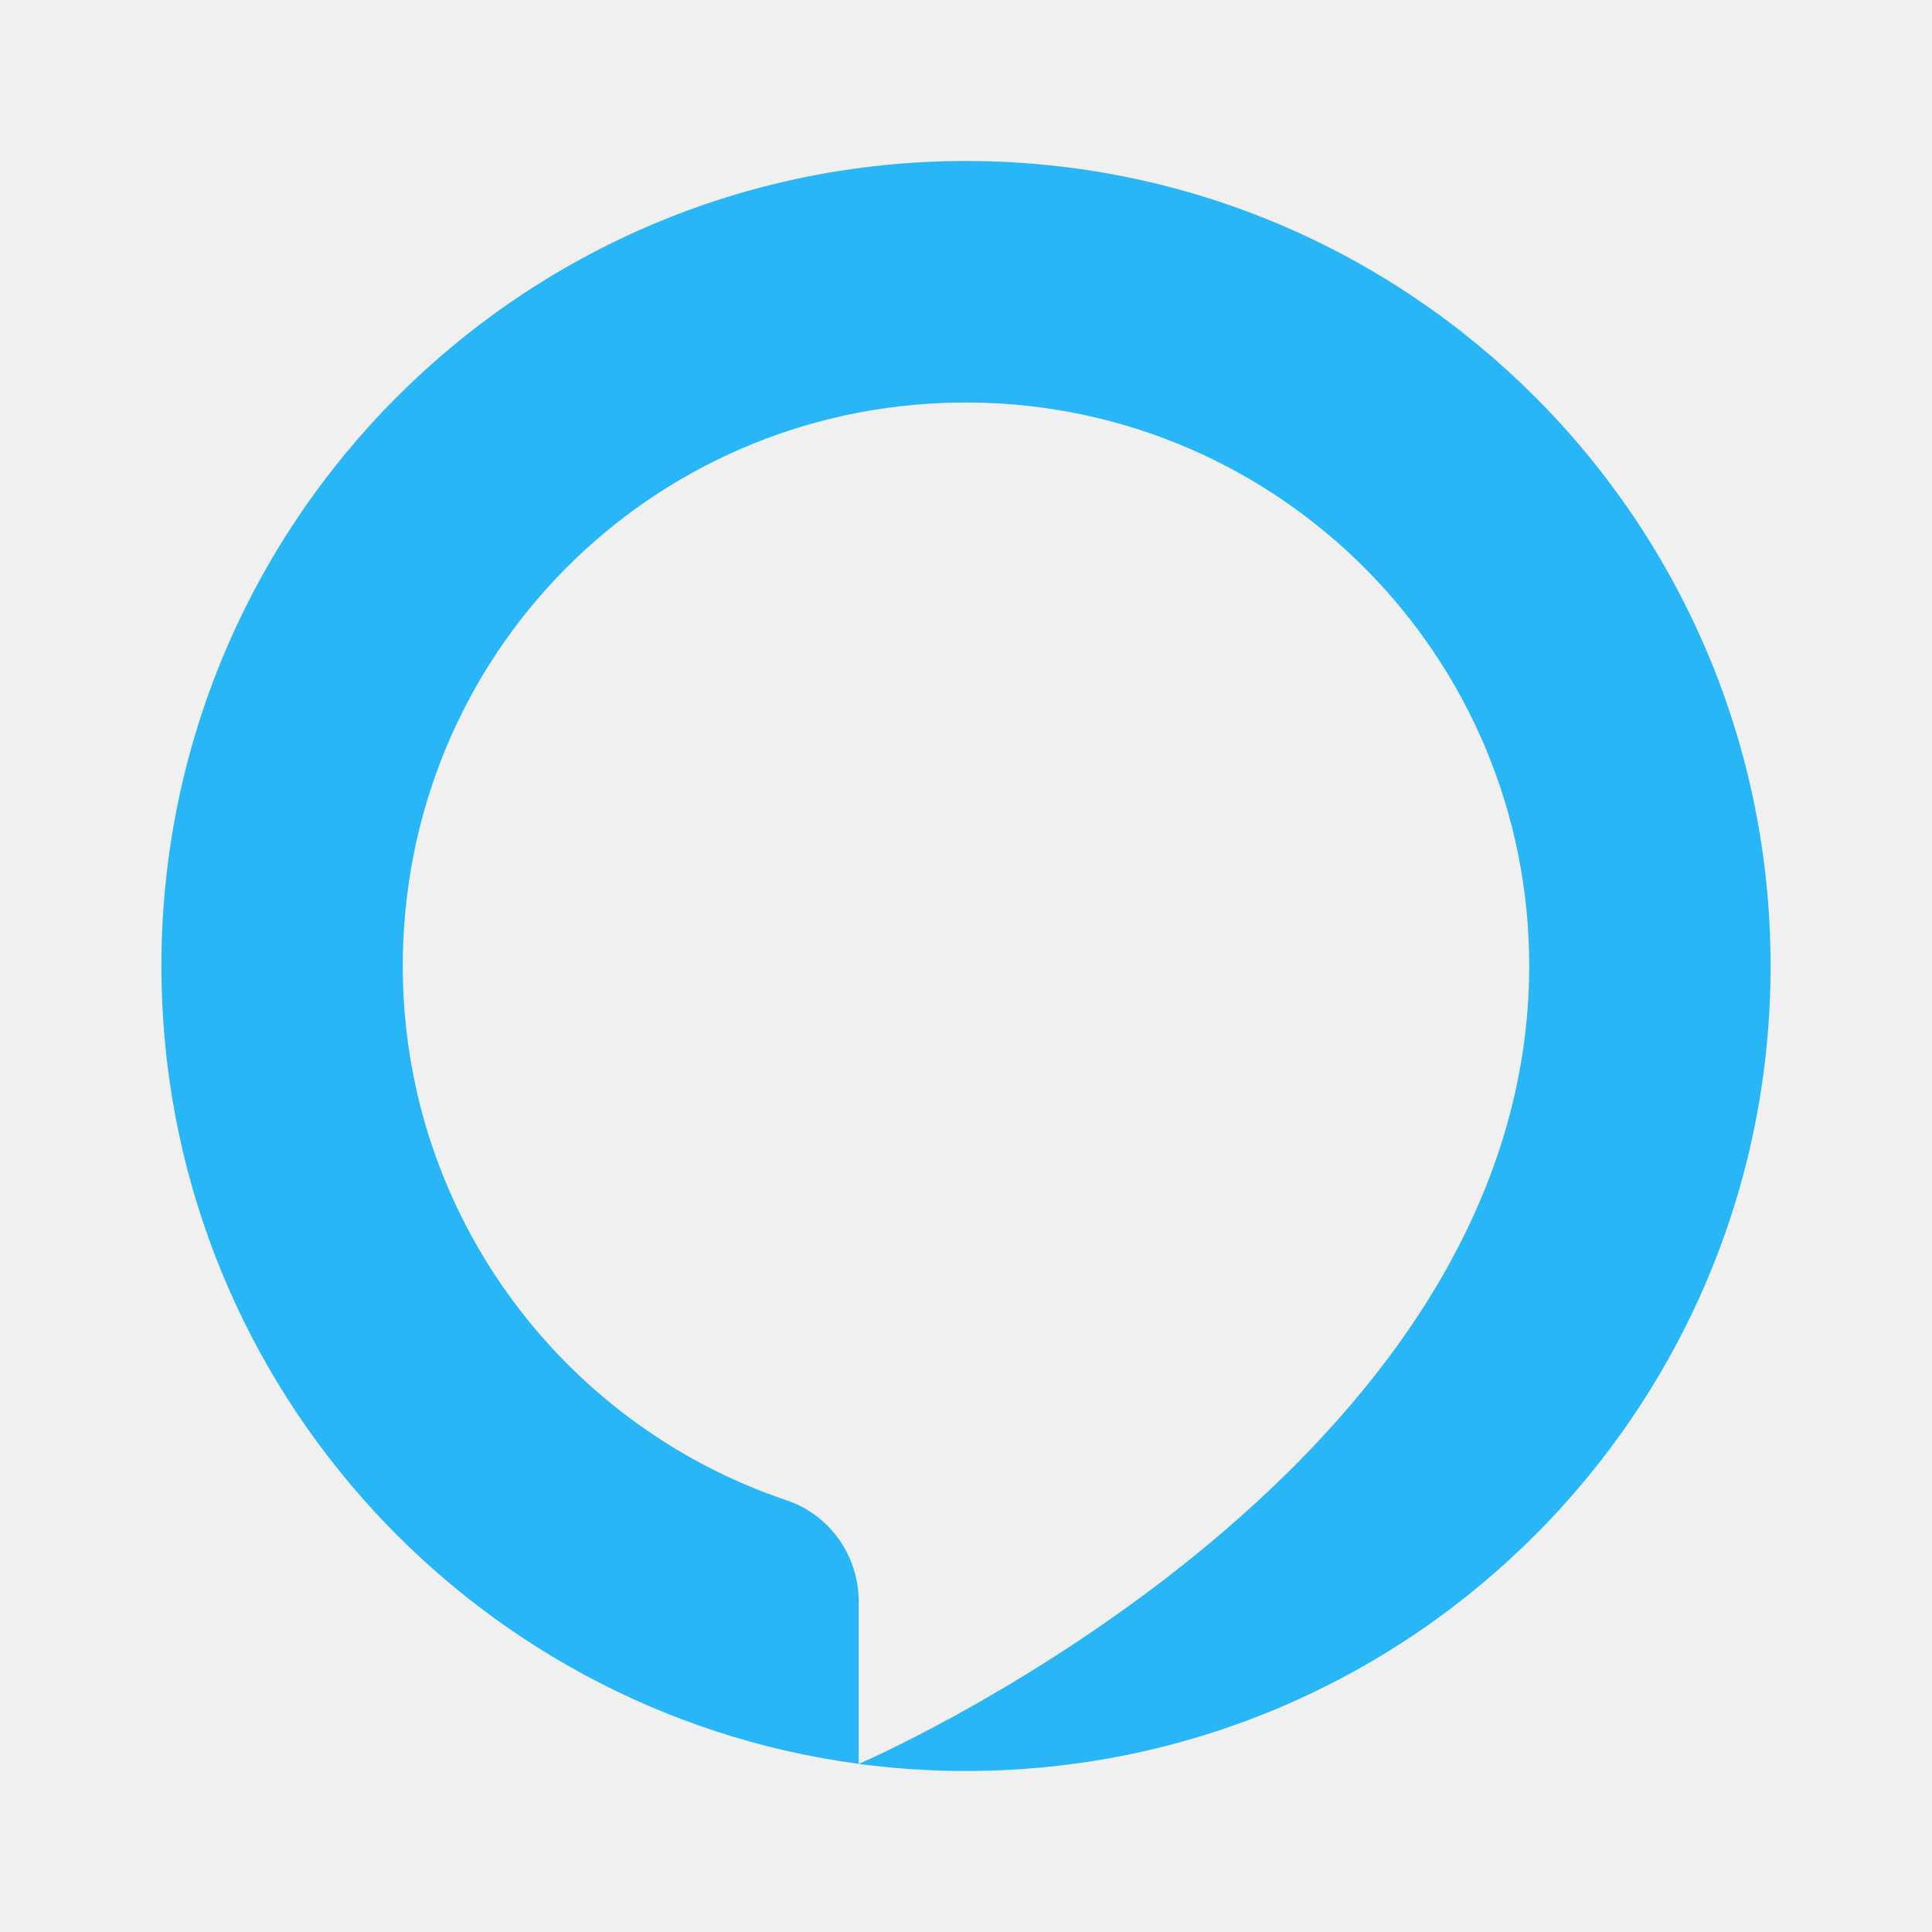
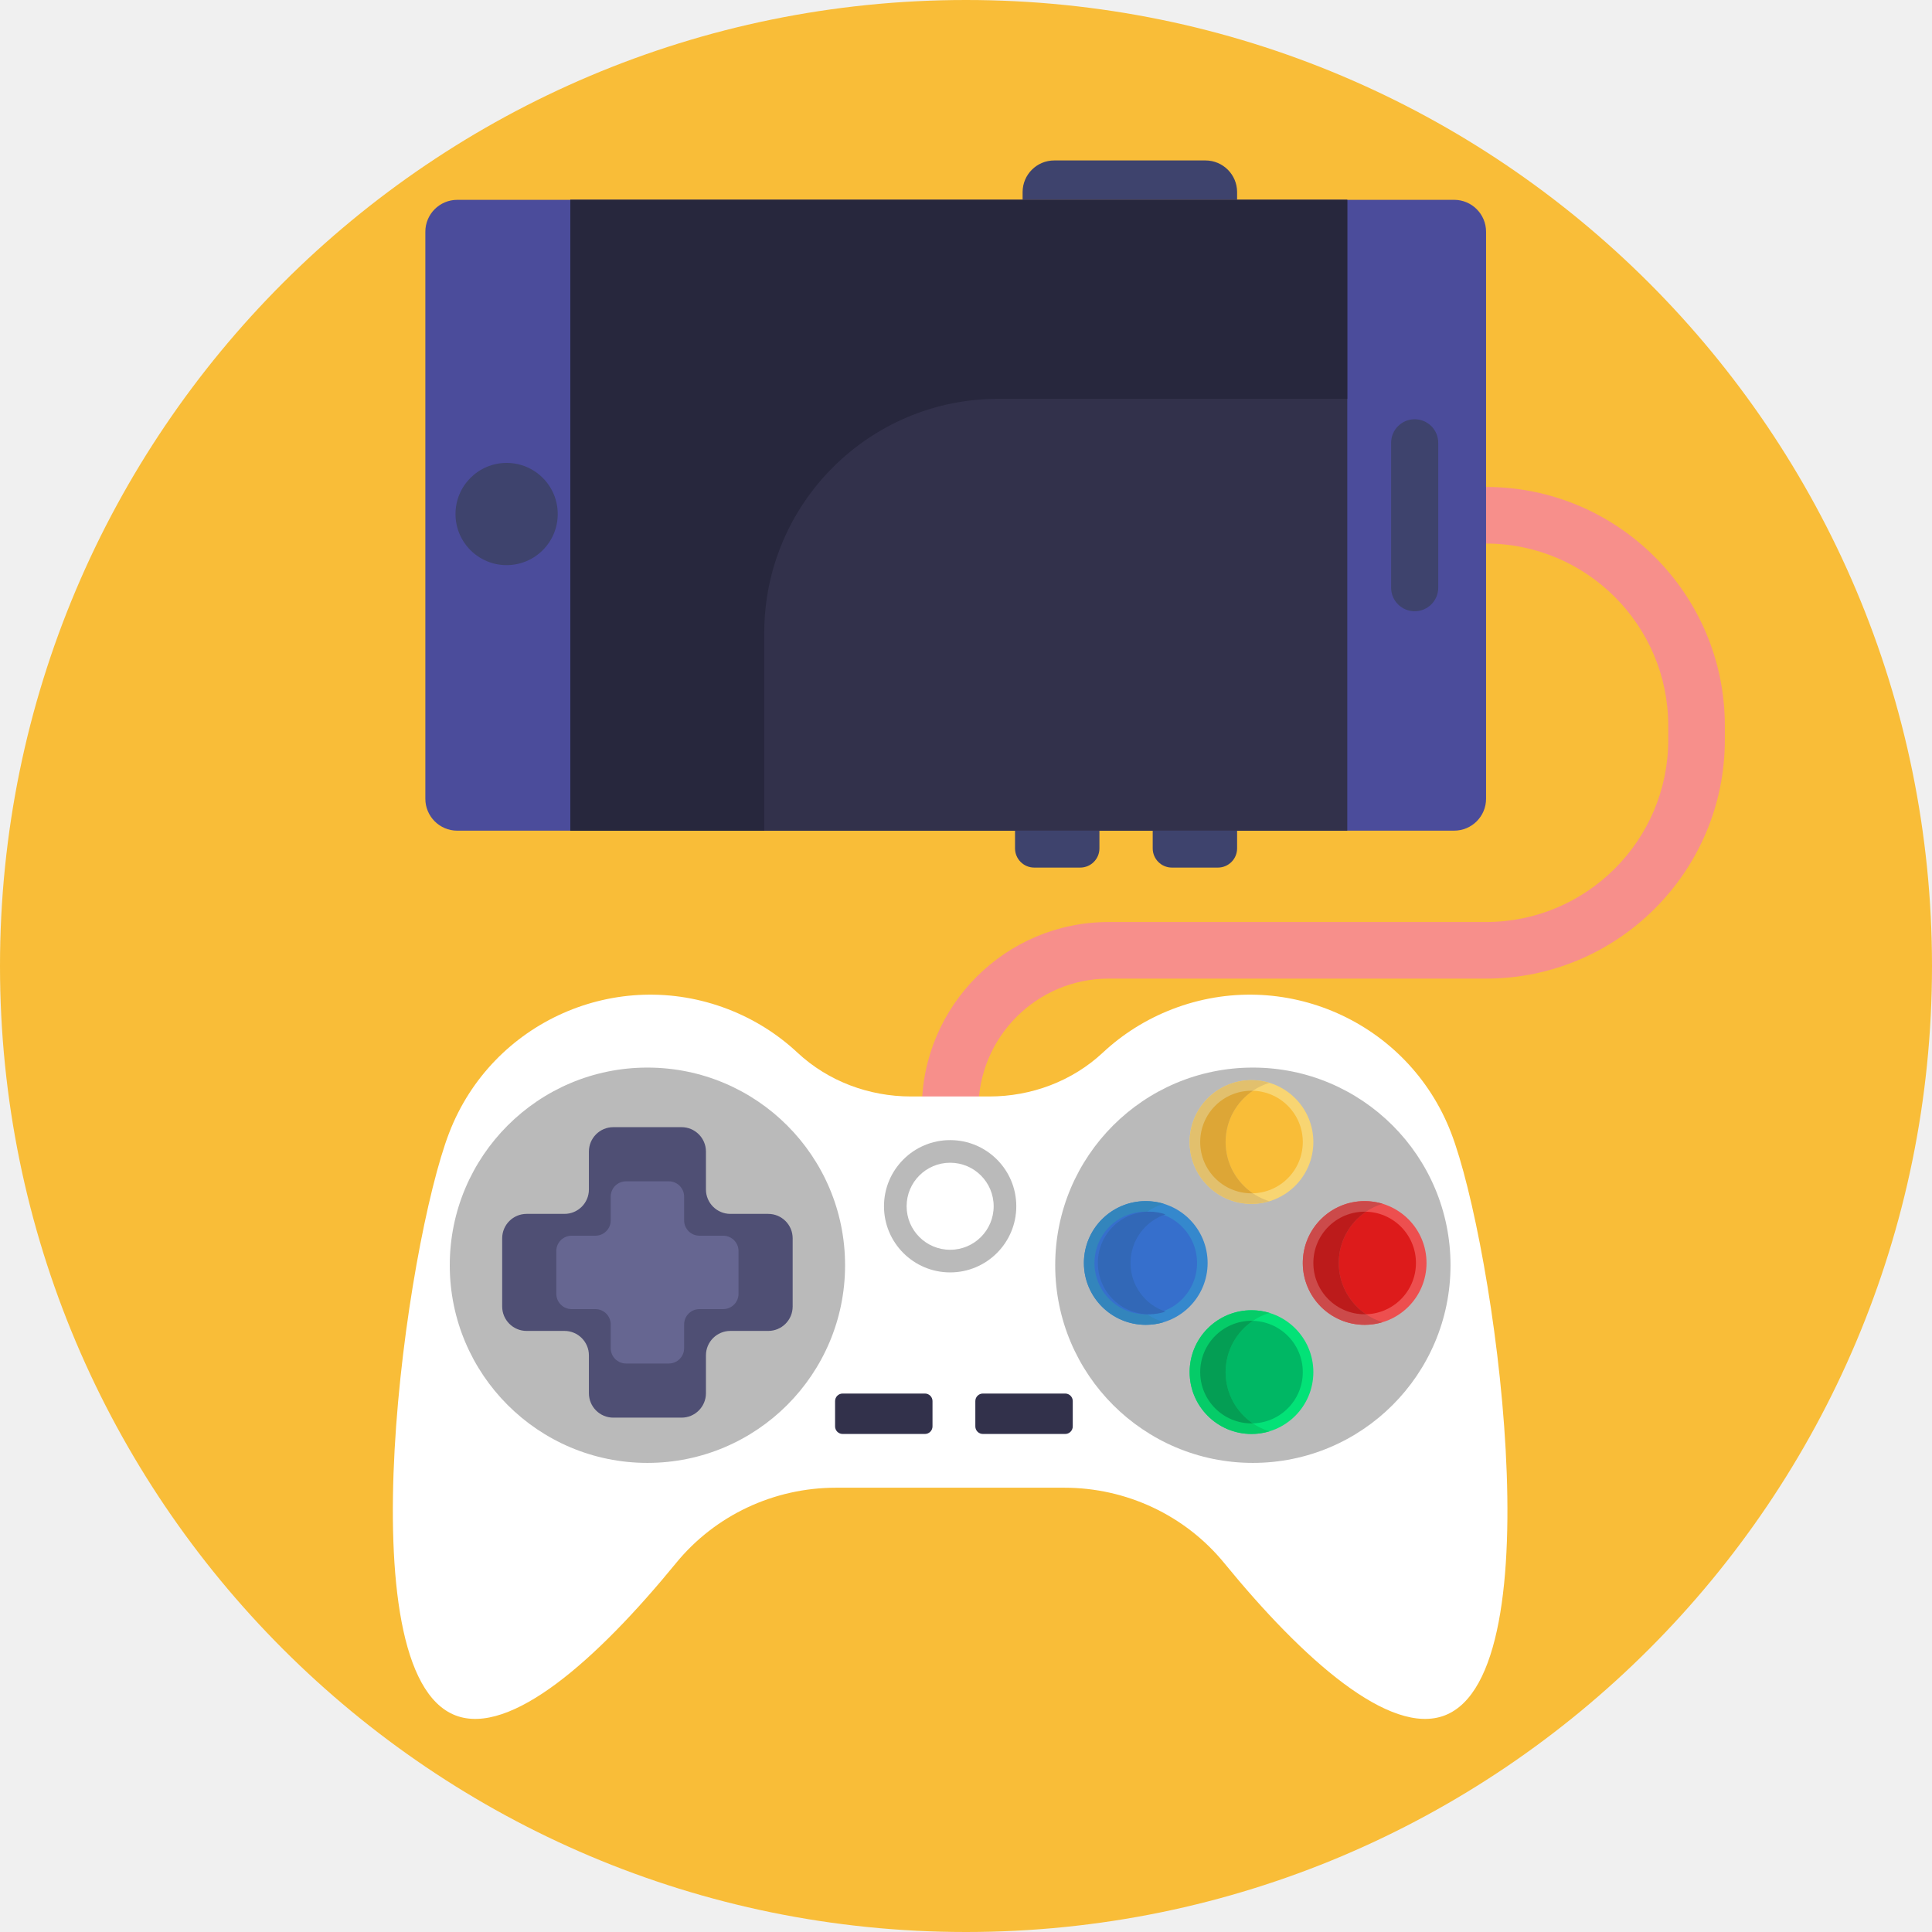
- <svg xmlns="http://www.w3.org/2000/svg" viewBox="0 0 48 48" width="48px" height="48px" clip-rule="evenodd">
-   <path fill="#29b6f6" fill-rule="evenodd" d="M24,4C12.96,4,4.01,12.954,4.01,24 c0,10.141,7.545,18.519,17.325,19.823v-4.03c0-1.136-0.716-2.158-1.793-2.519c-5.643-1.897-9.68-7.293-9.531-13.611 c0.181-7.692,6.444-13.74,14.133-13.662c7.662,0.078,13.849,6.316,13.849,14c0,0.72-0.056,1.44-0.164,2.151 c-1.713,11.291-16.412,17.637-16.492,17.672C22.208,43.939,23.097,44,24,44c11.04,0,19.99-8.954,19.99-20S35.04,4,24,4" clip-rule="evenodd" />
+ <svg xmlns="http://www.w3.org/2000/svg" version="1.1" x="0px" y="0px" viewBox="0 0 512 512" style="enable-background:new 0 0 512 512;" xml:space="preserve">
+   <g id="BULINE">
+     <circle id="XMLID_3387_" style="fill:#F9BD38;" cx="256" cy="256" r="256" />
+   </g>
+   <g id="Icons">
+     <g id="XMLID_840_">
+       <g id="XMLID_2194_">
+         <path id="XMLID_2195_" style="fill:#F78F8B;" d="M259.297,293.843h-15c0-27.294,22.206-49.5,49.5-49.5H393.82     c26.624,0,48.284-21.66,48.284-48.284v-3.728c0-26.624-21.66-48.284-48.284-48.284v-15c34.895,0,63.284,28.389,63.284,63.284     v3.728c0,34.895-28.39,63.284-63.284,63.284H293.797C274.774,259.343,259.297,274.82,259.297,293.843z" />
+       </g>
+       <g id="XMLID_885_">
+         <path id="XMLID_2193_" style="fill:#FFFFFF;" d="M384.545,300.174c-11.358-29.438-44.43-44.095-73.868-32.736     c-7.032,2.713-13.218,6.666-18.408,11.512c-8.13,7.59-18.954,11.625-30.076,11.625h-20.792c-11.122,0-21.946-4.035-30.076-11.625     c-5.19-4.846-11.377-8.799-18.408-11.512c-29.438-11.358-62.51,3.298-73.868,32.736c-11.358,29.438-27.782,143.063,1.656,154.421     c14.532,5.607,37.52-14.755,58.443-40.354c10.378-12.698,25.974-19.982,42.374-19.982h60.55c16.399,0,31.995,7.284,42.374,19.982     c20.923,25.599,43.911,45.961,58.443,40.354C412.327,443.237,395.903,329.612,384.545,300.174z" />
+         <circle id="XMLID_2192_" style="fill:#BABABA;" cx="171.573" cy="335.302" r="52.381" />
+         <circle id="XMLID_2191_" style="fill:#BABABA;" cx="332.021" cy="335.302" r="52.381" />
+         <circle id="XMLID_2190_" style="fill:#BABABA;" cx="251.797" cy="319.67" r="17.531" />
+         <circle id="XMLID_2189_" style="fill:#FFFFFF;" cx="251.797" cy="319.67" r="11.534" />
+         <path id="XMLID_2188_" style="fill:#4F4F74;" d="M203.591,321.692h-10.035c-3.576,0-6.474-2.899-6.474-6.474v-10.035     c0-3.576-2.899-6.474-6.474-6.474h-18.068c-3.576,0-6.474,2.899-6.474,6.474v10.035c0,3.576-2.899,6.474-6.474,6.474h-10.035     c-3.576,0-6.474,2.899-6.474,6.474v18.068c0,3.576,2.899,6.474,6.474,6.474h10.035c3.576,0,6.474,2.899,6.474,6.474v10.035     c0,3.576,2.899,6.474,6.474,6.474h18.068c3.576,0,6.474-2.899,6.474-6.474v-10.035c0-3.576,2.899-6.474,6.474-6.474h10.035     c3.576,0,6.474-2.899,6.474-6.474v-18.068C210.065,324.591,207.166,321.692,203.591,321.692z" />
+         <path id="XMLID_2187_" style="fill:#666691;" d="M191.655,327.474h-6.294c-2.243,0-4.061-1.818-4.061-4.061v-6.294     c0-2.243-1.818-4.061-4.061-4.061h-11.332c-2.243,0-4.061,1.818-4.061,4.061v6.294c0,2.243-1.818,4.061-4.061,4.061h-6.294     c-2.243,0-4.061,1.818-4.061,4.061v11.332c0,2.243,1.818,4.061,4.061,4.061h6.294c2.243,0,4.061,1.818,4.061,4.061v6.294     c0,2.243,1.818,4.061,4.061,4.061h11.332c2.243,0,4.061-1.818,4.061-4.061v-6.294c0-2.243,1.818-4.061,4.061-4.061h6.294     c2.243,0,4.061-1.818,4.061-4.061v-11.332C195.715,329.292,193.897,327.474,191.655,327.474z" />
+         <circle id="XMLID_2186_" style="fill:#F8D572;" cx="331.659" cy="302.648" r="16.393" />
+         <circle id="XMLID_2185_" style="fill:#F9BD38;" cx="331.659" cy="302.648" r="13.594" />
+         <path id="XMLID_2184_" style="fill:#E2C06D;" d="M324.796,302.648c0,5.658,2.865,10.646,7.225,13.59     c0.448,0.304,0.912,0.586,1.391,0.844c0.952,0.514,1.959,0.936,3.013,1.253c-1.507,0.46-3.109,0.706-4.766,0.706     c-9.054,0-16.393-7.339-16.393-16.393c0-0.142,0.002-0.282,0.006-0.424c0.002-0.092,0.004-0.186,0.01-0.278     c0-0.014,0-0.028,0.002-0.044c0.002-0.062,0.006-0.126,0.01-0.188c0.482-8.62,7.627-15.46,16.365-15.46     c1.657,0,3.259,0.246,4.766,0.706c-1.583,0.478-3.065,1.191-4.404,2.097C327.661,292.003,324.796,296.991,324.796,302.648z" />
+         <path id="XMLID_2183_" style="fill:#DDA636;" d="M332.021,316.238c-0.12,0.002-0.242,0.004-0.362,0.004     c-7.507,0-13.594-6.085-13.594-13.594c0-7.507,6.087-13.594,13.594-13.594c0.12,0,0.242,0.002,0.362,0.004     c-4.36,2.945-7.225,7.933-7.225,13.59S327.661,313.294,332.021,316.238z" />
+         <g id="XMLID_2178_">
+           <circle id="XMLID_2182_" style="fill:#3588CD;" cx="303.639" cy="334.701" r="16.393" />
+           <path id="XMLID_2181_" style="fill:#3385BC;" d="M296.776,334.701c0,5.658,2.865,10.646,7.225,13.59      c0.448,0.304,0.912,0.586,1.391,0.844c0.952,0.514,1.959,0.936,3.013,1.253c-1.507,0.46-3.109,0.706-4.766,0.706      c-9.054,0-16.393-7.339-16.393-16.393c0-0.142,0.002-0.282,0.006-0.424c0.002-0.092,0.004-0.186,0.01-0.278      c0-0.014,0-0.028,0.002-0.044c0.002-0.062,0.006-0.126,0.01-0.188c0.482-8.62,7.627-15.46,16.365-15.46      c1.657,0,3.259,0.246,4.766,0.706c-1.583,0.478-3.065,1.191-4.404,2.097C299.641,324.056,296.776,329.044,296.776,334.701z" />
+           <circle id="XMLID_2180_" style="fill:#366FCC;" cx="303.639" cy="334.701" r="13.594" />
+           <path id="XMLID_2179_" style="fill:#3268B7;" d="M308.864,347.586c-1.355,0.461-2.811,0.708-4.327,0.708      c-7.505,0-13.595-6.083-13.595-13.595c0-7.505,6.09-13.595,13.595-13.595c1.516,0,2.971,0.247,4.327,0.708      c-5.388,1.803-9.268,6.897-9.268,12.887C299.596,340.695,303.476,345.783,308.864,347.586z" />
+         </g>
+         <circle id="XMLID_2177_" style="fill:#ED4F4F;" cx="361.647" cy="334.701" r="16.393" />
+         <circle id="XMLID_2176_" style="fill:#DD1B1B;" cx="361.647" cy="334.701" r="13.594" />
+         <path id="XMLID_2175_" style="fill:#CC4A4A;" d="M354.783,334.701c0,5.658,2.865,10.646,7.225,13.59     c0.448,0.304,0.912,0.586,1.391,0.844c0.952,0.514,1.959,0.936,3.013,1.253c-1.507,0.46-3.109,0.706-4.766,0.706     c-9.054,0-16.393-7.339-16.393-16.393c0-0.142,0.002-0.282,0.006-0.424c0.002-0.092,0.004-0.186,0.01-0.278     c0-0.014,0-0.028,0.002-0.044c0.002-0.062,0.006-0.126,0.01-0.188c0.482-8.62,7.627-15.46,16.365-15.46     c1.657,0,3.259,0.246,4.766,0.706c-1.583,0.478-3.065,1.191-4.404,2.097C357.648,324.056,354.783,329.043,354.783,334.701z" />
+         <path id="XMLID_2174_" style="fill:#BC1B1B;" d="M362.008,348.291c-0.12,0.002-0.242,0.004-0.362,0.004     c-7.507,0-13.594-6.085-13.594-13.594c0-7.507,6.087-13.594,13.594-13.594c0.12,0,0.242,0.002,0.362,0.004     c-4.36,2.945-7.225,7.933-7.225,13.59S357.648,345.347,362.008,348.291z" />
+         <circle id="XMLID_2173_" style="fill:#03E277;" cx="331.659" cy="363.622" r="16.393" />
+         <circle id="XMLID_2172_" style="fill:#00B764;" cx="331.659" cy="363.622" r="13.594" />
+         <path id="XMLID_2171_" style="fill:#05CC68;" d="M324.796,363.622c0,5.658,2.865,10.646,7.225,13.59     c0.448,0.304,0.912,0.586,1.391,0.844c0.952,0.514,1.959,0.936,3.013,1.253c-1.507,0.46-3.109,0.706-4.766,0.706     c-9.054,0-16.393-7.339-16.393-16.393c0-0.142,0.002-0.282,0.006-0.424c0.002-0.092,0.004-0.186,0.01-0.278     c0-0.014,0-0.028,0.002-0.044c0.002-0.062,0.006-0.126,0.01-0.188c0.482-8.62,7.627-15.459,16.365-15.459     c1.657,0,3.259,0.246,4.766,0.706c-1.583,0.478-3.065,1.191-4.404,2.097C327.661,352.977,324.796,357.965,324.796,363.622z" />
+         <path id="XMLID_2170_" style="fill:#049E54;" d="M332.021,377.212c-0.12,0.002-0.242,0.004-0.362,0.004     c-7.507,0-13.594-6.085-13.594-13.594c0-7.507,6.087-13.594,13.594-13.594c0.12,0,0.242,0.002,0.362,0.004     c-4.36,2.945-7.225,7.933-7.225,13.59S327.661,374.268,332.021,377.212z" />
+         <path id="XMLID_2139_" style="fill:#32314B;" d="M245.12,380.015h-21.812c-1.106,0-2.003-0.897-2.003-2.003v-6.706     c0-1.106,0.897-2.003,2.003-2.003h21.812c1.106,0,2.003,0.897,2.003,2.003v6.706C247.123,379.118,246.226,380.015,245.12,380.015     z" />
+         <path id="XMLID_898_" style="fill:#32314B;" d="M282.289,380.015h-21.812c-1.106,0-2.003-0.897-2.003-2.003v-6.706     c0-1.106,0.897-2.003,2.003-2.003h21.812c1.106,0,2.003,0.897,2.003,2.003v6.706     C284.292,379.118,283.395,380.015,282.289,380.015z" />
+       </g>
+       <g id="XMLID_841_">
+         <path id="XMLID_871_" style="fill:#4B4C9B;" d="M332.564,220.133h52.799c4.671,0,8.458-3.787,8.458-8.458V61.42     c0-4.671-3.787-8.463-8.458-8.463H173.98c0,0-0.002,0.002-0.002,0.003h-52.799c-4.671,0-8.458,3.787-8.458,8.458v150.256     c0,4.671,3.787,8.463,8.458,8.463h211.382C332.562,220.135,332.563,220.134,332.564,220.133z" />
+         <path id="XMLID_867_" style="fill:#3E436D;" d="M368.661,155.744v-38.393c0-3.448,2.795-6.244,6.243-6.244l0,0     c3.448,0,6.244,2.795,6.244,6.244v38.393c0,3.448-2.795,6.244-6.244,6.244l0,0C371.456,161.988,368.661,159.193,368.661,155.744z     " />
+         <path id="XMLID_848_" style="fill:#3E436D;" d="M271.001,50.91v2.049h56.844V50.91c0-4.633-3.755-8.388-8.388-8.388h-40.068     C274.756,42.522,271.001,46.278,271.001,50.91z" />
+         <path id="XMLID_847_" style="fill:#3E436D;" d="M327.845,224.827v-4.69H305.48v4.69c0,2.814,2.281,5.094,5.094,5.094h12.176     C325.564,229.921,327.845,227.64,327.845,224.827z" />
+         <path id="XMLID_846_" style="fill:#3E436D;" d="M291.359,224.827v-4.69h-22.365v4.69c0,2.814,2.281,5.094,5.094,5.094h12.176     C289.078,229.921,291.359,227.64,291.359,224.827z" />
+         <rect id="XMLID_845_" x="170.502" y="33.597" transform="matrix(4.489901e-11 1 -1 4.489901e-11 390.6383 -117.543)" style="fill:#32314B;" width="167.177" height="205.901" />
+         <path id="XMLID_844_" style="fill:#27273D;" d="M202.533,220.138h-51.394V52.958H357.04v52.728h-92.438     c-34.28,0-62.069,27.789-62.069,62.069V220.138z" />
+         <circle id="XMLID_842_" style="fill:#3E436D;" cx="134.26" cy="136.222" r="13.546" />
+       </g>
+     </g>
+   </g>
</svg>
